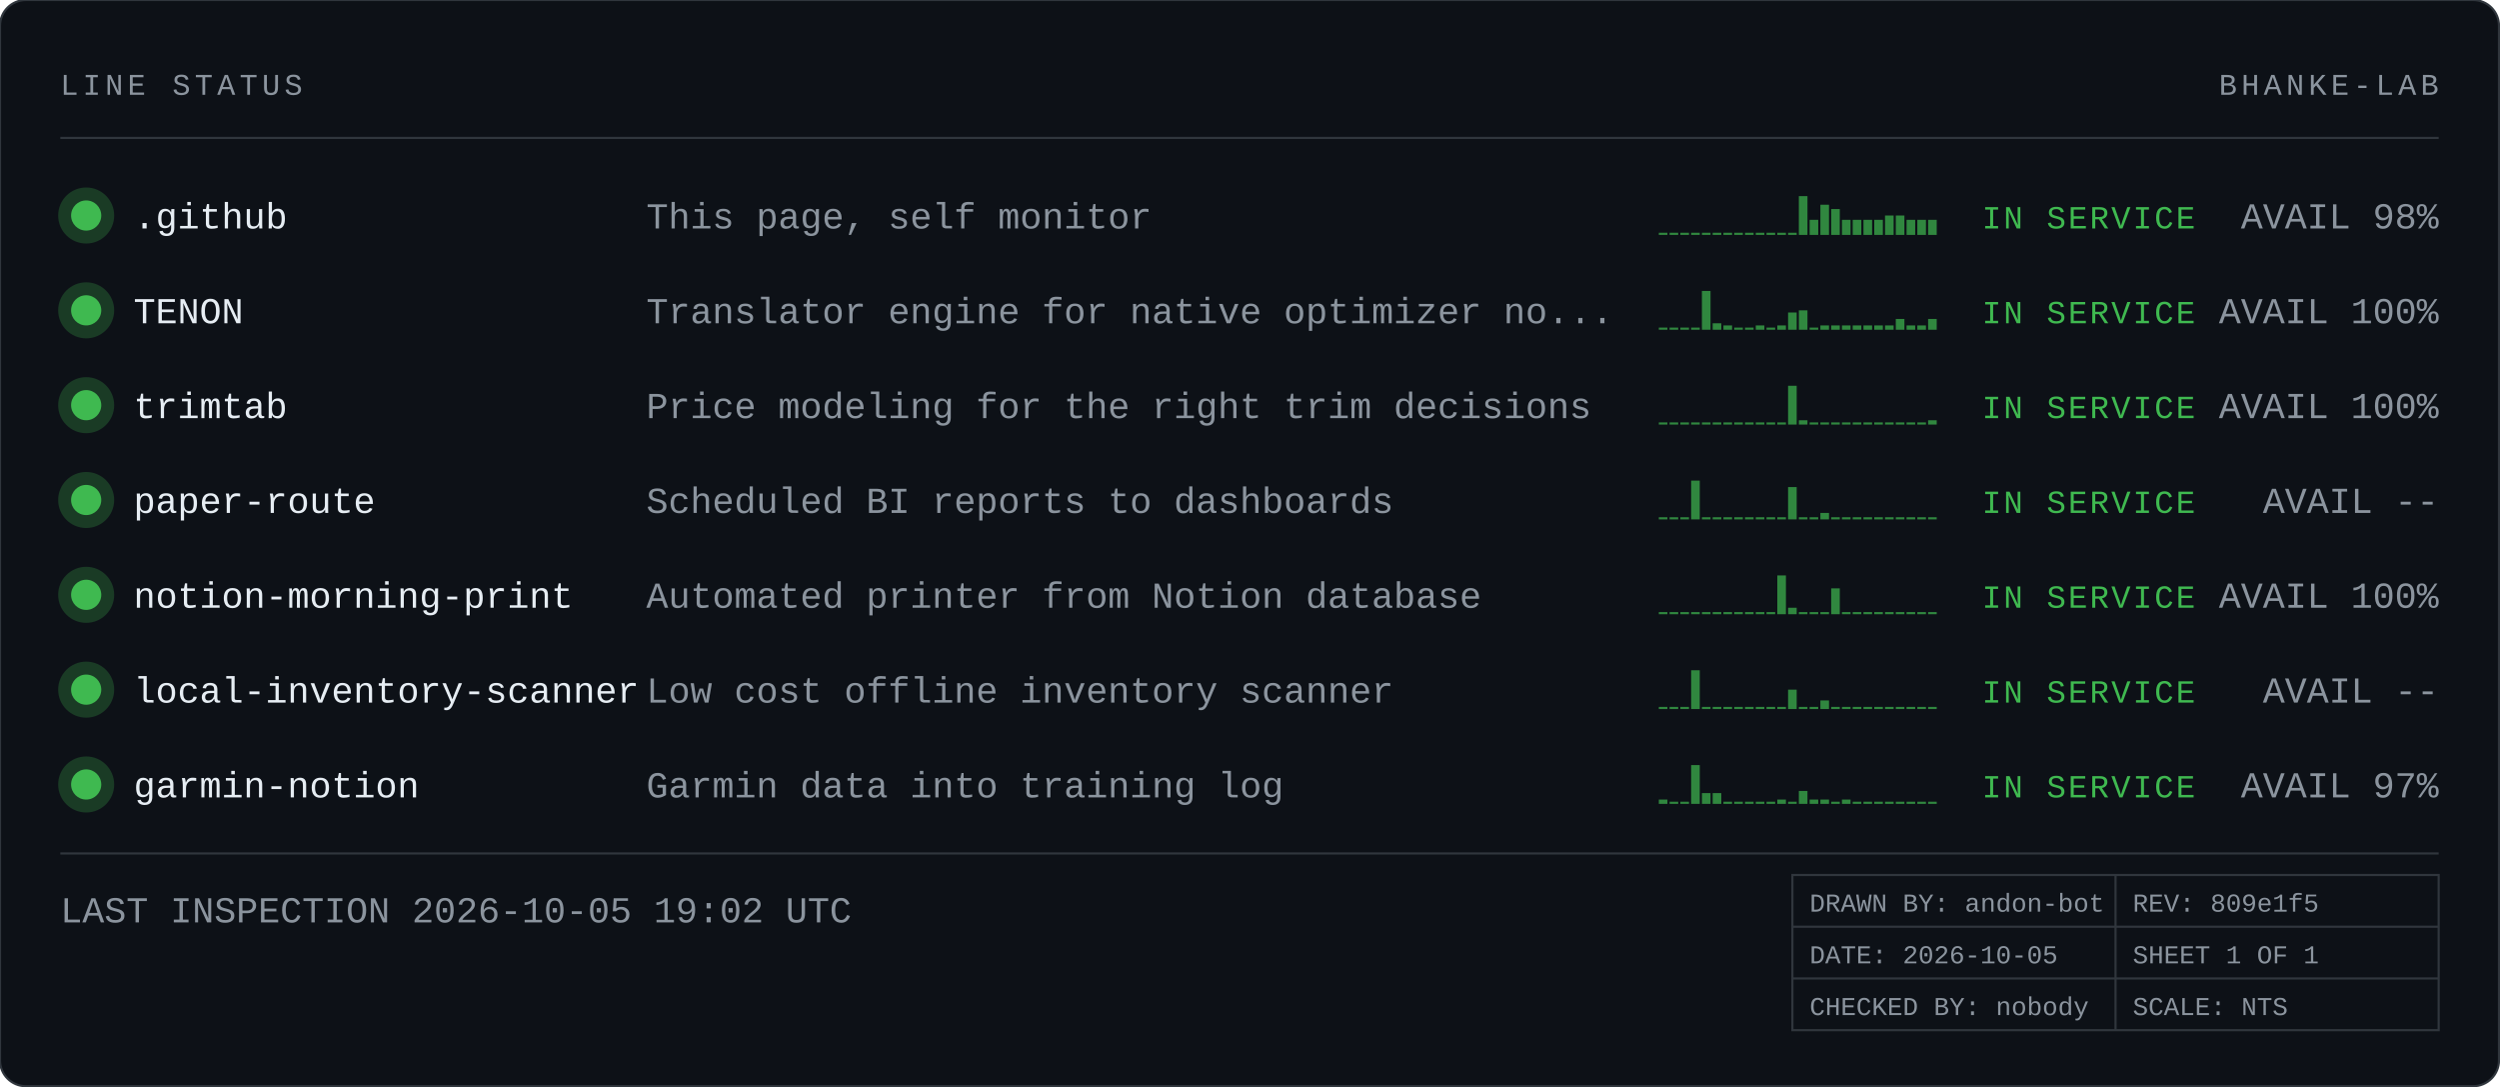
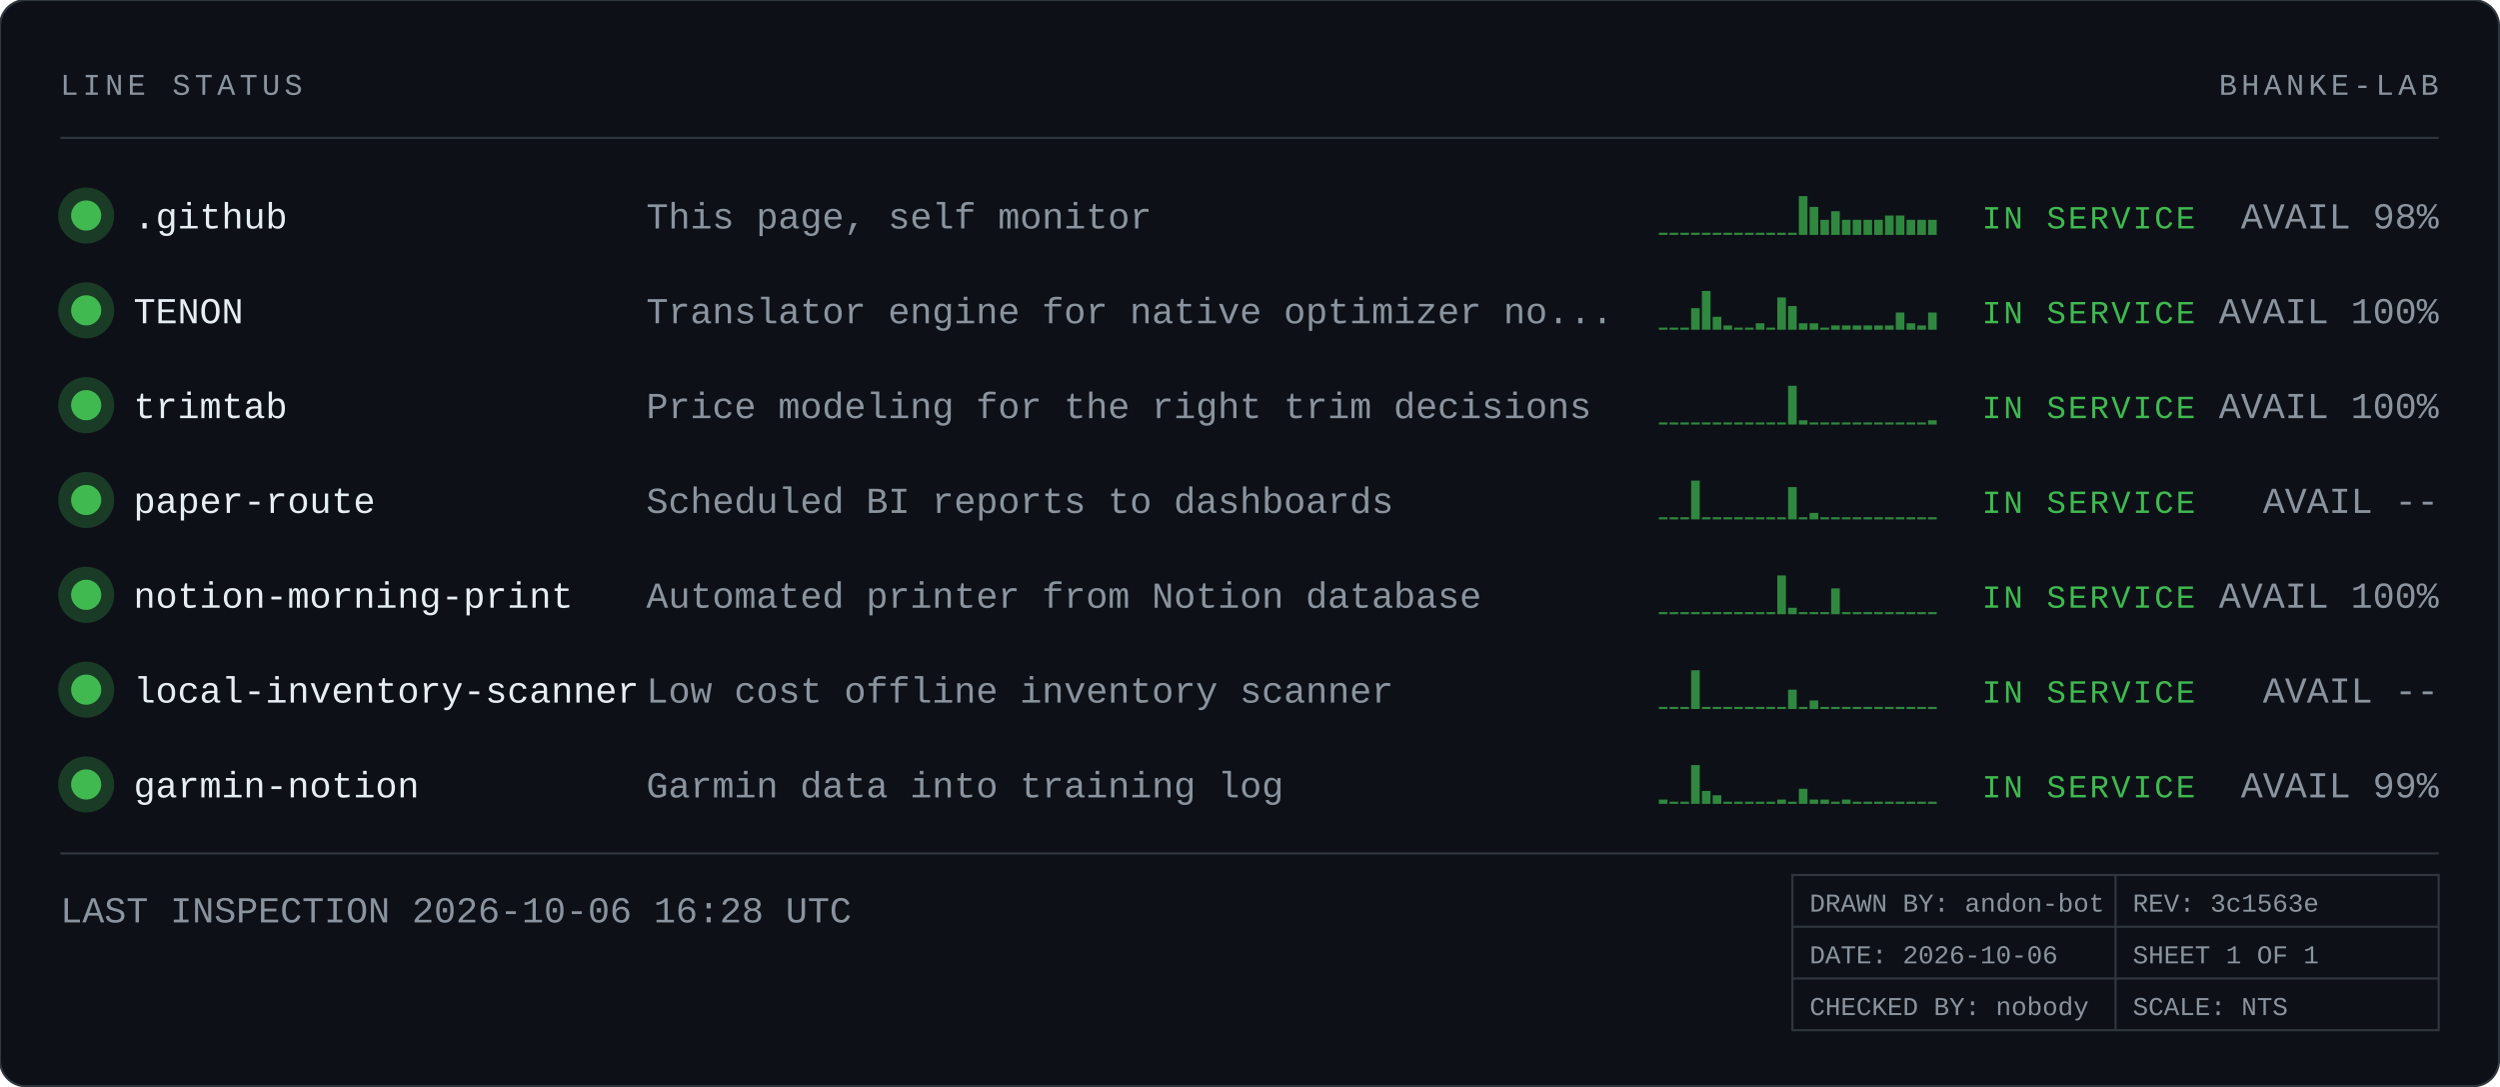
<svg xmlns="http://www.w3.org/2000/svg" width="1160" height="504" viewBox="0 0 1160 504" role="img" aria-label="Andon board">
  <style>
text { font-family: Consolas, 'Courier New', monospace; font-size: 17px; }
.hd { fill: #8b949e; font-size: 14px; letter-spacing: 2px; }
.name { fill: #e6edf3; }
.dim { fill: #8b949e; }
.st { font-size: 15px; letter-spacing: 1px; }
.tb { fill: #8b949e; font-size: 12px; }
</style>
  <rect x="0" y="0" width="1160" height="504" rx="12" fill="#0d1117" stroke="#30363d" />
  <text x="28" y="44" class="hd">LINE STATUS</text>
  <text x="1132" y="44" class="hd" text-anchor="end">BHANKE-LAB</text>
  <line x1="28" y1="64" x2="1132" y2="64" stroke="#30363d" />
  <circle cx="40" cy="100" r="13" fill="#3fb950" opacity="0.25" />
  <circle cx="40" cy="100" r="7" fill="#3fb950" />
  <text x="62" y="106" class="name">.github</text>
  <text x="300" y="106" class="dim">This page, self monitor</text>
  <rect x="770" y="108" width="4" height="1" fill="#3fb950" opacity="0.7" />
  <rect x="775" y="108" width="4" height="1" fill="#3fb950" opacity="0.7" />
  <rect x="780" y="108" width="4" height="1" fill="#3fb950" opacity="0.7" />
  <rect x="785" y="108" width="4" height="1" fill="#3fb950" opacity="0.7" />
  <rect x="790" y="108" width="4" height="1" fill="#3fb950" opacity="0.7" />
  <rect x="795" y="108" width="4" height="1" fill="#3fb950" opacity="0.7" />
  <rect x="800" y="108" width="4" height="1" fill="#3fb950" opacity="0.7" />
  <rect x="805" y="108" width="4" height="1" fill="#3fb950" opacity="0.7" />
  <rect x="810" y="108" width="4" height="1" fill="#3fb950" opacity="0.7" />
  <rect x="815" y="108" width="4" height="1" fill="#3fb950" opacity="0.7" />
  <rect x="820" y="108" width="4" height="1" fill="#3fb950" opacity="0.7" />
  <rect x="825" y="108" width="4" height="1" fill="#3fb950" opacity="0.7" />
  <rect x="830" y="108" width="4" height="1" fill="#3fb950" opacity="0.7" />
  <rect x="835" y="91" width="4" height="18" fill="#3fb950" opacity="0.7" />
-   <rect x="840" y="102" width="4" height="7" fill="#3fb950" opacity="0.7" />
-   <rect x="845" y="95" width="4" height="14" fill="#3fb950" opacity="0.7" />
-   <rect x="850" y="97" width="4" height="12" fill="#3fb950" opacity="0.7" />
+   <rect x="840" y="96" width="4" height="13" fill="#3fb950" opacity="0.7" />
+   <rect x="845" y="102" width="4" height="7" fill="#3fb950" opacity="0.7" />
+   <rect x="850" y="98" width="4" height="11" fill="#3fb950" opacity="0.7" />
  <rect x="855" y="102" width="4" height="7" fill="#3fb950" opacity="0.7" />
  <rect x="860" y="102" width="4" height="7" fill="#3fb950" opacity="0.7" />
  <rect x="865" y="102" width="4" height="7" fill="#3fb950" opacity="0.7" />
  <rect x="870" y="102" width="4" height="7" fill="#3fb950" opacity="0.7" />
  <rect x="875" y="100" width="4" height="9" fill="#3fb950" opacity="0.7" />
  <rect x="880" y="100" width="4" height="9" fill="#3fb950" opacity="0.7" />
  <rect x="885" y="102" width="4" height="7" fill="#3fb950" opacity="0.7" />
  <rect x="890" y="102" width="4" height="7" fill="#3fb950" opacity="0.7" />
  <rect x="895" y="102" width="4" height="7" fill="#3fb950" opacity="0.7" />
  <text x="920" y="106" class="st" fill="#3fb950">IN SERVICE</text>
  <text x="1132" y="106" class="dim" text-anchor="end">AVAIL 98%</text>
  <circle cx="40" cy="144" r="13" fill="#3fb950" opacity="0.25" />
  <circle cx="40" cy="144" r="7" fill="#3fb950" />
  <text x="62" y="150" class="name">TENON</text>
  <text x="300" y="150" class="dim">Translator engine for native optimizer no...</text>
  <rect x="770" y="152" width="4" height="1" fill="#3fb950" opacity="0.7" />
  <rect x="775" y="152" width="4" height="1" fill="#3fb950" opacity="0.7" />
  <rect x="780" y="152" width="4" height="1" fill="#3fb950" opacity="0.7" />
-   <rect x="785" y="152" width="4" height="1" fill="#3fb950" opacity="0.7" />
+   <rect x="785" y="143" width="4" height="10" fill="#3fb950" opacity="0.7" />
  <rect x="790" y="135" width="4" height="18" fill="#3fb950" opacity="0.7" />
-   <rect x="795" y="150" width="4" height="3" fill="#3fb950" opacity="0.7" />
+   <rect x="795" y="147" width="4" height="6" fill="#3fb950" opacity="0.7" />
  <rect x="800" y="151" width="4" height="2" fill="#3fb950" opacity="0.7" />
  <rect x="805" y="152" width="4" height="1" fill="#3fb950" opacity="0.7" />
  <rect x="810" y="152" width="4" height="1" fill="#3fb950" opacity="0.7" />
-   <rect x="815" y="151" width="4" height="2" fill="#3fb950" opacity="0.7" />
+   <rect x="815" y="150" width="4" height="3" fill="#3fb950" opacity="0.7" />
  <rect x="820" y="152" width="4" height="1" fill="#3fb950" opacity="0.7" />
-   <rect x="825" y="151" width="4" height="2" fill="#3fb950" opacity="0.7" />
-   <rect x="830" y="145" width="4" height="8" fill="#3fb950" opacity="0.7" />
-   <rect x="835" y="144" width="4" height="9" fill="#3fb950" opacity="0.7" />
-   <rect x="840" y="152" width="4" height="1" fill="#3fb950" opacity="0.7" />
-   <rect x="845" y="151" width="4" height="2" fill="#3fb950" opacity="0.7" />
+   <rect x="825" y="138" width="4" height="15" fill="#3fb950" opacity="0.7" />
+   <rect x="830" y="142" width="4" height="11" fill="#3fb950" opacity="0.7" />
+   <rect x="835" y="150" width="4" height="3" fill="#3fb950" opacity="0.7" />
+   <rect x="840" y="150" width="4" height="3" fill="#3fb950" opacity="0.7" />
+   <rect x="845" y="152" width="4" height="1" fill="#3fb950" opacity="0.7" />
  <rect x="850" y="151" width="4" height="2" fill="#3fb950" opacity="0.7" />
  <rect x="855" y="151" width="4" height="2" fill="#3fb950" opacity="0.7" />
  <rect x="860" y="151" width="4" height="2" fill="#3fb950" opacity="0.7" />
  <rect x="865" y="151" width="4" height="2" fill="#3fb950" opacity="0.7" />
  <rect x="870" y="151" width="4" height="2" fill="#3fb950" opacity="0.7" />
  <rect x="875" y="151" width="4" height="2" fill="#3fb950" opacity="0.7" />
-   <rect x="880" y="148" width="4" height="5" fill="#3fb950" opacity="0.7" />
-   <rect x="885" y="151" width="4" height="2" fill="#3fb950" opacity="0.7" />
+   <rect x="880" y="145" width="4" height="8" fill="#3fb950" opacity="0.7" />
+   <rect x="885" y="150" width="4" height="3" fill="#3fb950" opacity="0.7" />
  <rect x="890" y="151" width="4" height="2" fill="#3fb950" opacity="0.7" />
-   <rect x="895" y="148" width="4" height="5" fill="#3fb950" opacity="0.7" />
+   <rect x="895" y="145" width="4" height="8" fill="#3fb950" opacity="0.7" />
  <text x="920" y="150" class="st" fill="#3fb950">IN SERVICE</text>
  <text x="1132" y="150" class="dim" text-anchor="end">AVAIL 100%</text>
  <circle cx="40" cy="188" r="13" fill="#3fb950" opacity="0.25" />
  <circle cx="40" cy="188" r="7" fill="#3fb950" />
  <text x="62" y="194" class="name">trimtab</text>
  <text x="300" y="194" class="dim">Price modeling for the right trim decisions</text>
  <rect x="770" y="196" width="4" height="1" fill="#3fb950" opacity="0.7" />
  <rect x="775" y="196" width="4" height="1" fill="#3fb950" opacity="0.7" />
  <rect x="780" y="196" width="4" height="1" fill="#3fb950" opacity="0.7" />
  <rect x="785" y="196" width="4" height="1" fill="#3fb950" opacity="0.7" />
  <rect x="790" y="196" width="4" height="1" fill="#3fb950" opacity="0.7" />
  <rect x="795" y="196" width="4" height="1" fill="#3fb950" opacity="0.7" />
  <rect x="800" y="196" width="4" height="1" fill="#3fb950" opacity="0.7" />
  <rect x="805" y="196" width="4" height="1" fill="#3fb950" opacity="0.7" />
  <rect x="810" y="196" width="4" height="1" fill="#3fb950" opacity="0.7" />
  <rect x="815" y="196" width="4" height="1" fill="#3fb950" opacity="0.7" />
  <rect x="820" y="196" width="4" height="1" fill="#3fb950" opacity="0.7" />
  <rect x="825" y="196" width="4" height="1" fill="#3fb950" opacity="0.7" />
  <rect x="830" y="179" width="4" height="18" fill="#3fb950" opacity="0.7" />
  <rect x="835" y="195" width="4" height="2" fill="#3fb950" opacity="0.7" />
  <rect x="840" y="196" width="4" height="1" fill="#3fb950" opacity="0.7" />
  <rect x="845" y="196" width="4" height="1" fill="#3fb950" opacity="0.7" />
  <rect x="850" y="196" width="4" height="1" fill="#3fb950" opacity="0.7" />
  <rect x="855" y="196" width="4" height="1" fill="#3fb950" opacity="0.7" />
  <rect x="860" y="196" width="4" height="1" fill="#3fb950" opacity="0.7" />
  <rect x="865" y="196" width="4" height="1" fill="#3fb950" opacity="0.7" />
  <rect x="870" y="196" width="4" height="1" fill="#3fb950" opacity="0.7" />
  <rect x="875" y="196" width="4" height="1" fill="#3fb950" opacity="0.7" />
  <rect x="880" y="196" width="4" height="1" fill="#3fb950" opacity="0.7" />
  <rect x="885" y="196" width="4" height="1" fill="#3fb950" opacity="0.7" />
  <rect x="890" y="196" width="4" height="1" fill="#3fb950" opacity="0.7" />
  <rect x="895" y="195" width="4" height="2" fill="#3fb950" opacity="0.7" />
  <text x="920" y="194" class="st" fill="#3fb950">IN SERVICE</text>
  <text x="1132" y="194" class="dim" text-anchor="end">AVAIL 100%</text>
  <circle cx="40" cy="232" r="13" fill="#3fb950" opacity="0.25" />
  <circle cx="40" cy="232" r="7" fill="#3fb950" />
  <text x="62" y="238" class="name">paper-route</text>
  <text x="300" y="238" class="dim">Scheduled BI reports to dashboards</text>
  <rect x="770" y="240" width="4" height="1" fill="#3fb950" opacity="0.7" />
  <rect x="775" y="240" width="4" height="1" fill="#3fb950" opacity="0.7" />
  <rect x="780" y="240" width="4" height="1" fill="#3fb950" opacity="0.7" />
  <rect x="785" y="223" width="4" height="18" fill="#3fb950" opacity="0.7" />
  <rect x="790" y="240" width="4" height="1" fill="#3fb950" opacity="0.7" />
  <rect x="795" y="240" width="4" height="1" fill="#3fb950" opacity="0.7" />
  <rect x="800" y="240" width="4" height="1" fill="#3fb950" opacity="0.7" />
  <rect x="805" y="240" width="4" height="1" fill="#3fb950" opacity="0.7" />
  <rect x="810" y="240" width="4" height="1" fill="#3fb950" opacity="0.7" />
  <rect x="815" y="240" width="4" height="1" fill="#3fb950" opacity="0.7" />
  <rect x="820" y="240" width="4" height="1" fill="#3fb950" opacity="0.7" />
  <rect x="825" y="240" width="4" height="1" fill="#3fb950" opacity="0.7" />
  <rect x="830" y="226" width="4" height="15" fill="#3fb950" opacity="0.7" />
  <rect x="835" y="240" width="4" height="1" fill="#3fb950" opacity="0.7" />
-   <rect x="840" y="240" width="4" height="1" fill="#3fb950" opacity="0.7" />
-   <rect x="845" y="238" width="4" height="3" fill="#3fb950" opacity="0.7" />
+   <rect x="840" y="238" width="4" height="3" fill="#3fb950" opacity="0.7" />
+   <rect x="845" y="240" width="4" height="1" fill="#3fb950" opacity="0.7" />
  <rect x="850" y="240" width="4" height="1" fill="#3fb950" opacity="0.7" />
  <rect x="855" y="240" width="4" height="1" fill="#3fb950" opacity="0.7" />
  <rect x="860" y="240" width="4" height="1" fill="#3fb950" opacity="0.7" />
  <rect x="865" y="240" width="4" height="1" fill="#3fb950" opacity="0.7" />
  <rect x="870" y="240" width="4" height="1" fill="#3fb950" opacity="0.7" />
  <rect x="875" y="240" width="4" height="1" fill="#3fb950" opacity="0.7" />
  <rect x="880" y="240" width="4" height="1" fill="#3fb950" opacity="0.7" />
  <rect x="885" y="240" width="4" height="1" fill="#3fb950" opacity="0.7" />
  <rect x="890" y="240" width="4" height="1" fill="#3fb950" opacity="0.7" />
  <rect x="895" y="240" width="4" height="1" fill="#3fb950" opacity="0.7" />
  <text x="920" y="238" class="st" fill="#3fb950">IN SERVICE</text>
  <text x="1132" y="238" class="dim" text-anchor="end">AVAIL --</text>
  <circle cx="40" cy="276" r="13" fill="#3fb950" opacity="0.25" />
  <circle cx="40" cy="276" r="7" fill="#3fb950" />
  <text x="62" y="282" class="name">notion-morning-print</text>
  <text x="300" y="282" class="dim">Automated printer from Notion database</text>
  <rect x="770" y="284" width="4" height="1" fill="#3fb950" opacity="0.7" />
  <rect x="775" y="284" width="4" height="1" fill="#3fb950" opacity="0.7" />
  <rect x="780" y="284" width="4" height="1" fill="#3fb950" opacity="0.7" />
  <rect x="785" y="284" width="4" height="1" fill="#3fb950" opacity="0.7" />
  <rect x="790" y="284" width="4" height="1" fill="#3fb950" opacity="0.7" />
  <rect x="795" y="284" width="4" height="1" fill="#3fb950" opacity="0.7" />
  <rect x="800" y="284" width="4" height="1" fill="#3fb950" opacity="0.7" />
  <rect x="805" y="284" width="4" height="1" fill="#3fb950" opacity="0.7" />
  <rect x="810" y="284" width="4" height="1" fill="#3fb950" opacity="0.7" />
  <rect x="815" y="284" width="4" height="1" fill="#3fb950" opacity="0.7" />
  <rect x="820" y="284" width="4" height="1" fill="#3fb950" opacity="0.7" />
  <rect x="825" y="267" width="4" height="18" fill="#3fb950" opacity="0.7" />
  <rect x="830" y="282" width="4" height="3" fill="#3fb950" opacity="0.7" />
  <rect x="835" y="284" width="4" height="1" fill="#3fb950" opacity="0.7" />
  <rect x="840" y="284" width="4" height="1" fill="#3fb950" opacity="0.7" />
  <rect x="845" y="284" width="4" height="1" fill="#3fb950" opacity="0.7" />
  <rect x="850" y="273" width="4" height="12" fill="#3fb950" opacity="0.7" />
  <rect x="855" y="284" width="4" height="1" fill="#3fb950" opacity="0.7" />
  <rect x="860" y="284" width="4" height="1" fill="#3fb950" opacity="0.7" />
  <rect x="865" y="284" width="4" height="1" fill="#3fb950" opacity="0.7" />
  <rect x="870" y="284" width="4" height="1" fill="#3fb950" opacity="0.7" />
  <rect x="875" y="284" width="4" height="1" fill="#3fb950" opacity="0.7" />
  <rect x="880" y="284" width="4" height="1" fill="#3fb950" opacity="0.7" />
  <rect x="885" y="284" width="4" height="1" fill="#3fb950" opacity="0.7" />
  <rect x="890" y="284" width="4" height="1" fill="#3fb950" opacity="0.7" />
  <rect x="895" y="284" width="4" height="1" fill="#3fb950" opacity="0.7" />
  <text x="920" y="282" class="st" fill="#3fb950">IN SERVICE</text>
  <text x="1132" y="282" class="dim" text-anchor="end">AVAIL 100%</text>
  <circle cx="40" cy="320" r="13" fill="#3fb950" opacity="0.25" />
  <circle cx="40" cy="320" r="7" fill="#3fb950" />
  <text x="62" y="326" class="name">local-inventory-scanner</text>
  <text x="300" y="326" class="dim">Low cost offline inventory scanner</text>
  <rect x="770" y="328" width="4" height="1" fill="#3fb950" opacity="0.7" />
  <rect x="775" y="328" width="4" height="1" fill="#3fb950" opacity="0.7" />
  <rect x="780" y="328" width="4" height="1" fill="#3fb950" opacity="0.7" />
  <rect x="785" y="311" width="4" height="18" fill="#3fb950" opacity="0.7" />
  <rect x="790" y="328" width="4" height="1" fill="#3fb950" opacity="0.7" />
  <rect x="795" y="328" width="4" height="1" fill="#3fb950" opacity="0.7" />
  <rect x="800" y="328" width="4" height="1" fill="#3fb950" opacity="0.7" />
  <rect x="805" y="328" width="4" height="1" fill="#3fb950" opacity="0.7" />
  <rect x="810" y="328" width="4" height="1" fill="#3fb950" opacity="0.7" />
  <rect x="815" y="328" width="4" height="1" fill="#3fb950" opacity="0.7" />
  <rect x="820" y="328" width="4" height="1" fill="#3fb950" opacity="0.7" />
  <rect x="825" y="328" width="4" height="1" fill="#3fb950" opacity="0.7" />
  <rect x="830" y="320" width="4" height="9" fill="#3fb950" opacity="0.7" />
  <rect x="835" y="328" width="4" height="1" fill="#3fb950" opacity="0.7" />
-   <rect x="840" y="328" width="4" height="1" fill="#3fb950" opacity="0.7" />
-   <rect x="845" y="325" width="4" height="4" fill="#3fb950" opacity="0.7" />
+   <rect x="840" y="325" width="4" height="4" fill="#3fb950" opacity="0.7" />
+   <rect x="845" y="328" width="4" height="1" fill="#3fb950" opacity="0.7" />
  <rect x="850" y="328" width="4" height="1" fill="#3fb950" opacity="0.7" />
  <rect x="855" y="328" width="4" height="1" fill="#3fb950" opacity="0.7" />
  <rect x="860" y="328" width="4" height="1" fill="#3fb950" opacity="0.7" />
  <rect x="865" y="328" width="4" height="1" fill="#3fb950" opacity="0.7" />
  <rect x="870" y="328" width="4" height="1" fill="#3fb950" opacity="0.7" />
  <rect x="875" y="328" width="4" height="1" fill="#3fb950" opacity="0.7" />
  <rect x="880" y="328" width="4" height="1" fill="#3fb950" opacity="0.7" />
  <rect x="885" y="328" width="4" height="1" fill="#3fb950" opacity="0.7" />
  <rect x="890" y="328" width="4" height="1" fill="#3fb950" opacity="0.7" />
  <rect x="895" y="328" width="4" height="1" fill="#3fb950" opacity="0.7" />
  <text x="920" y="326" class="st" fill="#3fb950">IN SERVICE</text>
  <text x="1132" y="326" class="dim" text-anchor="end">AVAIL --</text>
  <circle cx="40" cy="364" r="13" fill="#3fb950" opacity="0.25" />
  <circle cx="40" cy="364" r="7" fill="#3fb950" />
  <text x="62" y="370" class="name">garmin-notion</text>
  <text x="300" y="370" class="dim">Garmin data into training log</text>
  <rect x="770" y="371" width="4" height="2" fill="#3fb950" opacity="0.7" />
  <rect x="775" y="372" width="4" height="1" fill="#3fb950" opacity="0.7" />
  <rect x="780" y="372" width="4" height="1" fill="#3fb950" opacity="0.7" />
  <rect x="785" y="355" width="4" height="18" fill="#3fb950" opacity="0.7" />
-   <rect x="790" y="368" width="4" height="5" fill="#3fb950" opacity="0.7" />
-   <rect x="795" y="368" width="4" height="5" fill="#3fb950" opacity="0.7" />
+   <rect x="790" y="367" width="4" height="6" fill="#3fb950" opacity="0.7" />
+   <rect x="795" y="369" width="4" height="4" fill="#3fb950" opacity="0.7" />
  <rect x="800" y="372" width="4" height="1" fill="#3fb950" opacity="0.7" />
  <rect x="805" y="372" width="4" height="1" fill="#3fb950" opacity="0.7" />
  <rect x="810" y="372" width="4" height="1" fill="#3fb950" opacity="0.7" />
  <rect x="815" y="372" width="4" height="1" fill="#3fb950" opacity="0.7" />
  <rect x="820" y="372" width="4" height="1" fill="#3fb950" opacity="0.7" />
  <rect x="825" y="371" width="4" height="2" fill="#3fb950" opacity="0.7" />
  <rect x="830" y="372" width="4" height="1" fill="#3fb950" opacity="0.7" />
-   <rect x="835" y="367" width="4" height="6" fill="#3fb950" opacity="0.7" />
+   <rect x="835" y="366" width="4" height="7" fill="#3fb950" opacity="0.7" />
  <rect x="840" y="371" width="4" height="2" fill="#3fb950" opacity="0.7" />
  <rect x="845" y="371" width="4" height="2" fill="#3fb950" opacity="0.7" />
  <rect x="850" y="372" width="4" height="1" fill="#3fb950" opacity="0.7" />
  <rect x="855" y="371" width="4" height="2" fill="#3fb950" opacity="0.7" />
  <rect x="860" y="372" width="4" height="1" fill="#3fb950" opacity="0.7" />
  <rect x="865" y="372" width="4" height="1" fill="#3fb950" opacity="0.7" />
  <rect x="870" y="372" width="4" height="1" fill="#3fb950" opacity="0.7" />
  <rect x="875" y="372" width="4" height="1" fill="#3fb950" opacity="0.7" />
  <rect x="880" y="372" width="4" height="1" fill="#3fb950" opacity="0.7" />
  <rect x="885" y="372" width="4" height="1" fill="#3fb950" opacity="0.7" />
  <rect x="890" y="372" width="4" height="1" fill="#3fb950" opacity="0.7" />
  <rect x="895" y="372" width="4" height="1" fill="#3fb950" opacity="0.7" />
  <text x="920" y="370" class="st" fill="#3fb950">IN SERVICE</text>
-   <text x="1132" y="370" class="dim" text-anchor="end">AVAIL 97%</text>
+   <text x="1132" y="370" class="dim" text-anchor="end">AVAIL 99%</text>
  <line x1="28" y1="396" x2="1132" y2="396" stroke="#30363d" />
-   <text x="28" y="428" class="dim">LAST INSPECTION 2026-10-05 19:02 UTC</text>
+   <text x="28" y="428" class="dim">LAST INSPECTION 2026-10-06 16:28 UTC</text>
  <rect x="832" y="406" width="300" height="72" fill="none" stroke="#30363d" />
  <line x1="832" y1="430" x2="1132" y2="430" stroke="#30363d" />
  <line x1="832" y1="454" x2="1132" y2="454" stroke="#30363d" />
  <line x1="982" y1="406" x2="982" y2="478" stroke="#30363d" />
  <text x="840" y="423" class="tb">DRAWN BY: andon-bot</text>
-   <text x="990" y="423" class="tb">REV: 809e1f5</text>
-   <text x="840" y="447" class="tb">DATE: 2026-10-05</text>
+   <text x="990" y="423" class="tb">REV: 3c1563e</text>
+   <text x="840" y="447" class="tb">DATE: 2026-10-06</text>
  <text x="990" y="447" class="tb">SHEET 1 OF 1</text>
  <text x="840" y="471" class="tb">CHECKED BY: nobody</text>
  <text x="990" y="471" class="tb">SCALE: NTS</text>
</svg>
